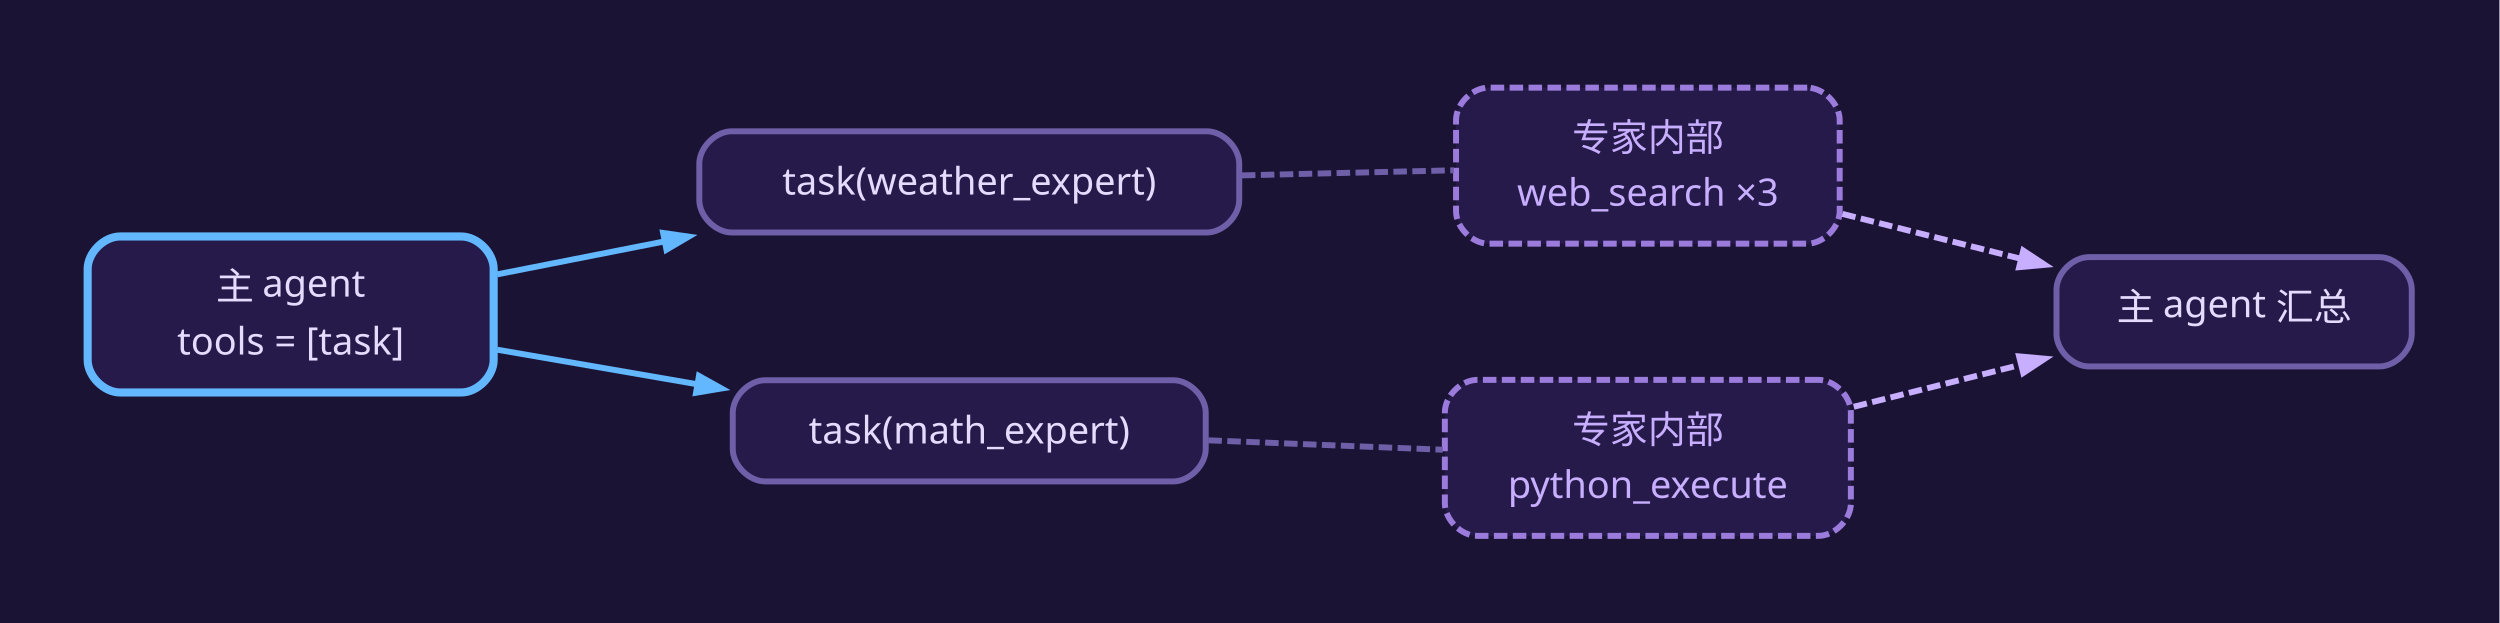
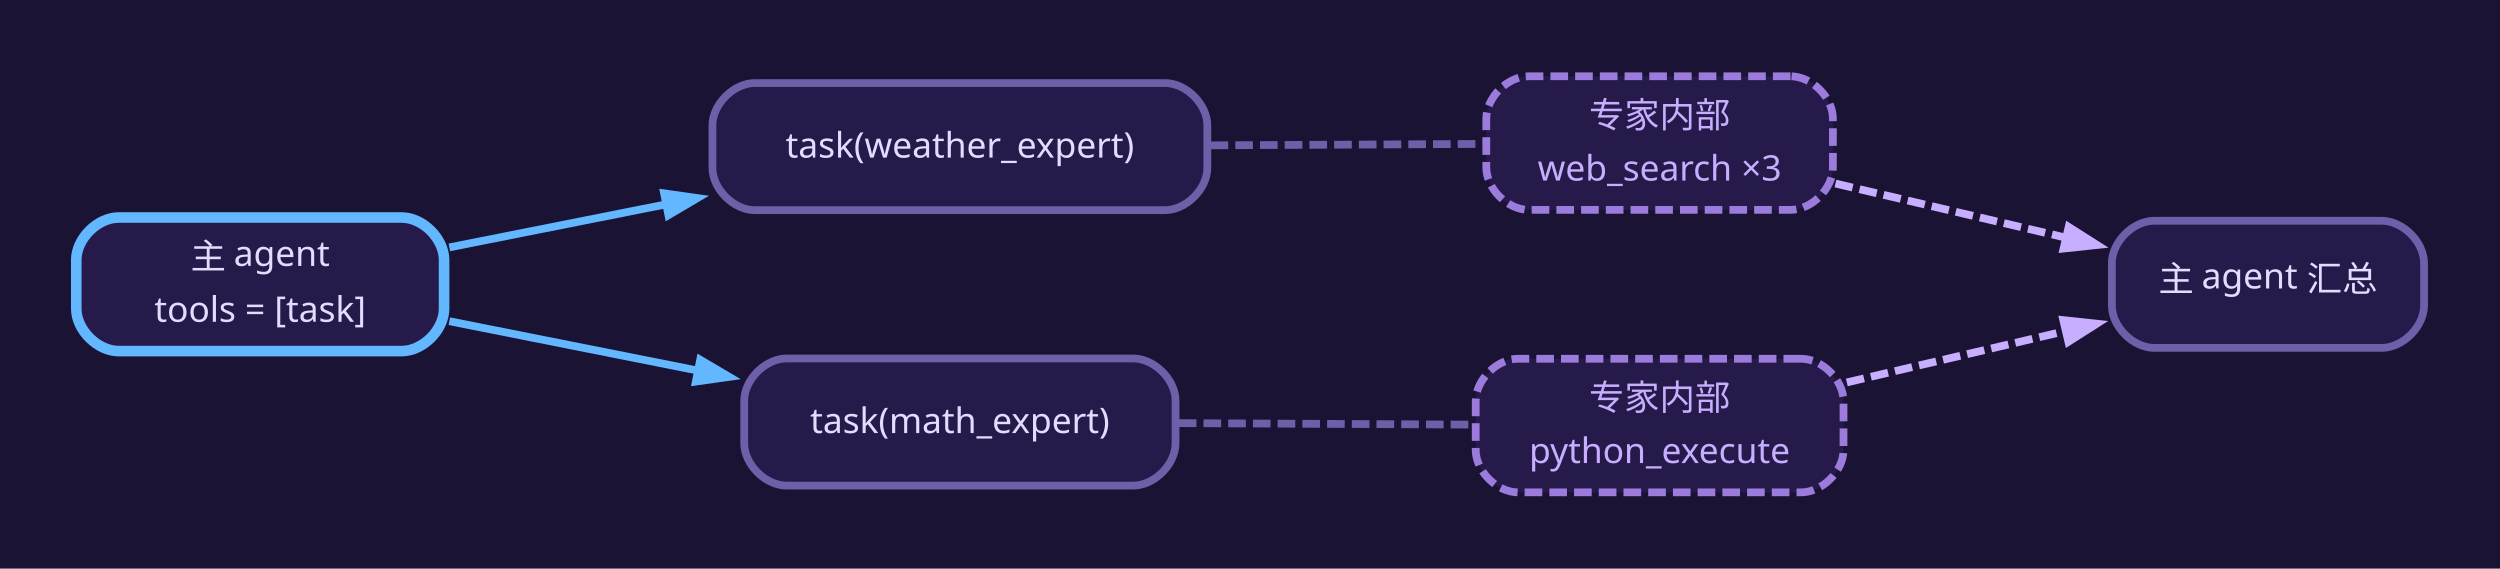
- <svg xmlns="http://www.w3.org/2000/svg" width="924pt" height="230pt" viewBox="0.00 0.00 924.00 230.00">
-   <g id="graph0" class="graph" transform="scale(1 1) rotate(0) translate(32.4 198.06)">
-     <polygon fill="#1a1334" stroke="none" points="-32.4,32.4 -32.4,-198.06 891.39,-198.06 891.39,32.4 -32.4,32.4" />
+ <svg xmlns="http://www.w3.org/2000/svg" width="708pt" height="161pt" viewBox="0.00 0.00 708.00 161.00">
+   <g id="graph0" class="graph" transform="scale(1 1) rotate(0) translate(21.6 139.43)">
+     <polygon fill="#1a1334" stroke="none" points="-21.6,21.6 -21.6,-139.43 686.49,-139.43 686.49,21.6 -21.6,21.6" />
    <g id="node1" class="node">
-       <path fill="#251a49" stroke="#62b7ff" stroke-width="3" d="M138.06,-110.66C138.06,-110.66 12,-110.66 12,-110.66 6,-110.66 0,-104.66 0,-98.66 0,-98.66 0,-65 0,-65 0,-59 6,-53 12,-53 12,-53 138.06,-53 138.06,-53 144.06,-53 150.06,-59 150.06,-65 150.06,-65 150.06,-98.66 150.06,-98.66 150.06,-104.66 144.06,-110.66 138.06,-110.66" />
-       <text xml:space="preserve" text-anchor="middle" x="75.03" y="-87.28" font-family="Menlo" font-size="14.00" fill="#e5dbff">主 agent</text>
-       <text xml:space="preserve" text-anchor="middle" x="75.03" y="-67.03" font-family="Menlo" font-size="14.00" fill="#e5dbff">tools = [task]</text>
+       <path fill="#251a49" stroke="#62b7ff" stroke-width="3" d="M92.16,-77.83C92.16,-77.83 12,-77.83 12,-77.83 6,-77.83 0,-71.83 0,-65.83 0,-65.83 0,-52 0,-52 0,-46 6,-40 12,-40 12,-40 92.16,-40 92.16,-40 98.16,-40 104.16,-46 104.16,-52 104.16,-52 104.16,-65.83 104.16,-65.83 104.16,-71.83 98.16,-77.83 92.16,-77.83" />
+       <text xml:space="preserve" text-anchor="middle" x="52.08" y="-63.29" font-family="Menlo" font-size="10.00" fill="#e5dbff">主 agent</text>
+       <text xml:space="preserve" text-anchor="middle" x="52.08" y="-48.29" font-family="Menlo" font-size="10.00" fill="#e5dbff">tools = [task]</text>
    </g>
    <g id="node2" class="node">
-       <path fill="#251a49" stroke="#6e5fa8" stroke-width="2.2" d="M413.62,-149.54C413.62,-149.54 238.06,-149.54 238.06,-149.54 232.06,-149.54 226.06,-143.54 226.06,-137.54 226.06,-137.54 226.06,-124.13 226.06,-124.13 226.06,-118.13 232.06,-112.13 238.06,-112.13 238.06,-112.13 413.62,-112.13 413.62,-112.13 419.62,-112.13 425.62,-118.13 425.62,-124.13 425.62,-124.13 425.62,-137.54 425.62,-137.54 425.62,-143.54 419.62,-149.54 413.62,-149.54" />
-       <text xml:space="preserve" text-anchor="middle" x="325.84" y="-126.16" font-family="Menlo" font-size="14.00" fill="#e5dbff">task(weather_expert)</text>
+       <path fill="#251a49" stroke="#6e5fa8" stroke-width="2.2" d="M308.32,-115.91C308.32,-115.91 192.16,-115.91 192.16,-115.91 186.16,-115.91 180.16,-109.91 180.16,-103.91 180.16,-103.91 180.16,-91.91 180.16,-91.91 180.16,-85.91 186.16,-79.91 192.16,-79.91 192.16,-79.91 308.32,-79.91 308.32,-79.91 314.32,-79.91 320.32,-85.91 320.32,-91.91 320.32,-91.91 320.32,-103.91 320.32,-103.91 320.32,-109.91 314.32,-115.91 308.32,-115.91" />
+       <text xml:space="preserve" text-anchor="middle" x="250.24" y="-94.79" font-family="Menlo" font-size="10.00" fill="#e5dbff">task(weather_expert)</text>
    </g>
    <g id="edge1" class="edge">
-       <path fill="none" stroke="#62b7ff" stroke-width="2.2" d="M151.36,-96.66C170.94,-100.52 192.45,-104.76 213.46,-108.89" />
-       <polygon fill="#62b7ff" stroke="#62b7ff" stroke-width="2.2" points="212.7,-111.96 222.14,-110.6 213.92,-105.77 212.7,-111.96" />
+       <path fill="none" stroke="#62b7ff" stroke-width="2.2" d="M105.65,-69.37C124.61,-73.14 146.5,-77.49 167.38,-81.64" />
+       <polygon fill="#62b7ff" stroke="#62b7ff" stroke-width="2.2" points="166.47,-84.67 175.92,-83.34 167.7,-78.49 166.47,-84.67" />
    </g>
    <g id="node3" class="node">
-       <path fill="#251a49" stroke="#6e5fa8" stroke-width="2.2" d="M401.24,-57.53C401.24,-57.53 250.43,-57.53 250.43,-57.53 244.43,-57.53 238.43,-51.53 238.43,-45.53 238.43,-45.53 238.43,-32.12 238.43,-32.12 238.43,-26.12 244.43,-20.12 250.43,-20.12 250.43,-20.12 401.24,-20.12 401.24,-20.12 407.24,-20.12 413.24,-26.12 413.24,-32.12 413.24,-32.12 413.24,-45.53 413.24,-45.53 413.24,-51.53 407.24,-57.53 401.24,-57.53" />
-       <text xml:space="preserve" text-anchor="middle" x="325.84" y="-34.16" font-family="Menlo" font-size="14.00" fill="#e5dbff">task(math_expert)</text>
+       <path fill="#251a49" stroke="#6e5fa8" stroke-width="2.2" d="M299.32,-37.91C299.32,-37.91 201.16,-37.91 201.16,-37.91 195.16,-37.91 189.16,-31.91 189.16,-25.91 189.16,-25.91 189.16,-13.91 189.16,-13.91 189.16,-7.91 195.16,-1.91 201.16,-1.91 201.16,-1.91 299.32,-1.91 299.32,-1.91 305.32,-1.91 311.32,-7.91 311.32,-13.91 311.32,-13.91 311.32,-25.92 311.32,-25.92 311.32,-31.91 305.32,-37.91 299.32,-37.91" />
+       <text xml:space="preserve" text-anchor="middle" x="250.24" y="-16.79" font-family="Menlo" font-size="10.00" fill="#e5dbff">task(math_expert)</text>
    </g>
    <g id="edge2" class="edge">
-       <path fill="none" stroke="#62b7ff" stroke-width="2.2" d="M151.36,-68.81C174.71,-64.78 200.81,-60.26 225.54,-55.99" />
-       <polygon fill="#62b7ff" stroke="#62b7ff" stroke-width="2.2" points="225.93,-59.12 234.26,-54.48 224.86,-52.91 225.93,-59.12" />
+       <path fill="none" stroke="#62b7ff" stroke-width="2.2" d="M105.65,-48.46C127.29,-44.16 152.74,-39.1 176.16,-34.45" />
+       <polygon fill="#62b7ff" stroke="#62b7ff" stroke-width="2.2" points="176.7,-37.55 184.92,-32.7 175.47,-31.37 176.7,-37.55" />
    </g>
    <g id="node4" class="node">
-       <path fill="#251a49" stroke="#9b7bdb" stroke-width="2.2" stroke-dasharray="5,2" d="M635.55,-165.66C635.55,-165.66 517.75,-165.66 517.75,-165.66 511.75,-165.66 505.75,-159.66 505.75,-153.66 505.75,-153.66 505.75,-120 505.75,-120 505.75,-114 511.75,-108 517.75,-108 517.75,-108 635.55,-108 635.55,-108 641.55,-108 647.55,-114 647.55,-120 647.55,-120 647.55,-153.66 647.55,-153.66 647.55,-159.66 641.55,-165.66 635.55,-165.66" />
-       <text xml:space="preserve" text-anchor="middle" x="576.65" y="-142.28" font-family="Menlo" font-size="14.00" fill="#c7aeff">专家内部</text>
-       <text xml:space="preserve" text-anchor="middle" x="576.65" y="-122.03" font-family="Menlo" font-size="14.00" fill="#c7aeff">web_search ×3</text>
+       <path fill="#251a49" stroke="#9b7bdb" stroke-width="2.2" stroke-dasharray="5,2" d="M485.48,-117.83C485.48,-117.83 411.32,-117.83 411.32,-117.83 405.32,-117.83 399.32,-111.83 399.32,-105.83 399.32,-105.83 399.32,-92 399.32,-92 399.32,-86 405.32,-80 411.32,-80 411.32,-80 485.48,-80 485.48,-80 491.48,-80 497.48,-86 497.48,-92 497.48,-92 497.48,-105.83 497.48,-105.83 497.48,-111.83 491.48,-117.83 485.48,-117.83" />
+       <text xml:space="preserve" text-anchor="middle" x="448.4" y="-103.29" font-family="Menlo" font-size="10.00" fill="#c7aeff">专家内部</text>
+       <text xml:space="preserve" text-anchor="middle" x="448.4" y="-88.29" font-family="Menlo" font-size="10.00" fill="#c7aeff">web_search ×3</text>
    </g>
    <g id="edge3" class="edge">
-       <path fill="none" stroke="#6e5fa8" stroke-width="2.2" stroke-dasharray="5,2" d="M426.61,-133.24C452.84,-133.87 480.59,-134.54 504.94,-135.12" />
+       <path fill="none" stroke="#6e5fa8" stroke-width="2.2" stroke-dasharray="5,2" d="M321.23,-98.27C346.75,-98.4 375.05,-98.55 398.37,-98.67" />
    </g>
    <g id="node5" class="node">
-       <path fill="#251a49" stroke="#9b7bdb" stroke-width="2.2" stroke-dasharray="5,2" d="M639.68,-57.66C639.68,-57.66 513.62,-57.66 513.62,-57.66 507.62,-57.66 501.62,-51.66 501.62,-45.66 501.62,-45.66 501.62,-12 501.62,-12 501.62,-6 507.62,0 513.62,0 513.62,0 639.68,0 639.68,0 645.68,0 651.68,-6 651.68,-12 651.68,-12 651.68,-45.66 651.68,-45.66 651.68,-51.66 645.68,-57.66 639.68,-57.66" />
-       <text xml:space="preserve" text-anchor="middle" x="576.65" y="-34.28" font-family="Menlo" font-size="14.00" fill="#c7aeff">专家内部</text>
-       <text xml:space="preserve" text-anchor="middle" x="576.65" y="-14.03" font-family="Menlo" font-size="14.00" fill="#c7aeff">python_execute</text>
+       <path fill="#251a49" stroke="#9b7bdb" stroke-width="2.2" stroke-dasharray="5,2" d="M488.48,-37.83C488.48,-37.83 408.32,-37.83 408.32,-37.83 402.32,-37.83 396.32,-31.83 396.32,-25.83 396.32,-25.83 396.32,-12 396.32,-12 396.32,-6 402.32,0 408.32,0 408.32,0 488.48,0 488.48,0 494.48,0 500.48,-6 500.48,-12 500.48,-12 500.48,-25.83 500.48,-25.83 500.48,-31.83 494.48,-37.83 488.48,-37.83" />
+       <text xml:space="preserve" text-anchor="middle" x="448.4" y="-23.29" font-family="Menlo" font-size="10.00" fill="#c7aeff">专家内部</text>
+       <text xml:space="preserve" text-anchor="middle" x="448.4" y="-8.29" font-family="Menlo" font-size="10.00" fill="#c7aeff">python_execute</text>
    </g>
    <g id="edge4" class="edge">
-       <path fill="none" stroke="#6e5fa8" stroke-width="2.2" stroke-dasharray="5,2" d="M414.21,-35.32C442.5,-34.18 473.59,-32.93 500.88,-31.84" />
+       <path fill="none" stroke="#6e5fa8" stroke-width="2.2" stroke-dasharray="5,2" d="M312.23,-19.6C338.89,-19.47 369.83,-19.31 395.37,-19.18" />
    </g>
    <g id="node6" class="node">
-       <path fill="#251a49" stroke="#6e5fa8" stroke-width="2.2" d="M846.99,-103.03C846.99,-103.03 739.68,-103.03 739.68,-103.03 733.68,-103.03 727.68,-97.03 727.68,-91.03 727.68,-91.03 727.68,-74.62 727.68,-74.62 727.68,-68.62 733.68,-62.62 739.68,-62.62 739.68,-62.62 846.99,-62.62 846.99,-62.62 852.99,-62.62 858.99,-68.62 858.99,-74.62 858.99,-74.62 858.99,-91.03 858.99,-91.03 858.99,-97.03 852.99,-103.03 846.99,-103.03" />
-       <text xml:space="preserve" text-anchor="middle" x="793.34" y="-79.66" font-family="Menlo" font-size="14.00" fill="#e5dbff">主 agent 汇总</text>
+       <path fill="#251a49" stroke="#6e5fa8" stroke-width="2.2" d="M652.89,-76.91C652.89,-76.91 588.48,-76.91 588.48,-76.91 582.48,-76.91 576.48,-70.91 576.48,-64.91 576.48,-64.91 576.48,-52.91 576.48,-52.91 576.48,-46.91 582.48,-40.91 588.48,-40.91 588.48,-40.91 652.89,-40.91 652.89,-40.91 658.89,-40.91 664.89,-46.91 664.89,-52.91 664.89,-52.91 664.89,-64.91 664.89,-64.91 664.89,-70.91 658.89,-76.91 652.89,-76.91" />
+       <text xml:space="preserve" text-anchor="middle" x="620.68" y="-56.91" font-family="Menlo" font-size="10.00" fill="#e5dbff">主 agent 汇总</text>
    </g>
    <g id="edge5" class="edge">
-       <path fill="none" stroke="#c7aeff" stroke-width="2.2" stroke-dasharray="5,2" d="M648.54,-119C669.77,-113.66 693.16,-107.78 714.79,-102.34" />
-       <polygon fill="#c7aeff" stroke="#c7aeff" stroke-width="2.2" points="715.41,-105.43 723.37,-100.18 713.88,-99.32 715.41,-105.43" />
+       <path fill="none" stroke="#c7aeff" stroke-width="2.2" stroke-dasharray="5,2" d="M498.2,-87.45C518.67,-82.64 542.59,-77.03 563.76,-72.05" />
+       <polygon fill="#c7aeff" stroke="#c7aeff" stroke-width="2.2" points="564.25,-75.17 572.29,-70.05 562.81,-69.04 564.25,-75.17" />
    </g>
    <g id="edge6" class="edge">
-       <path fill="none" stroke="#c7aeff" stroke-width="2.2" stroke-dasharray="5,2" d="M652.74,-47.72C672.85,-52.78 694.63,-58.25 714.87,-63.35" />
-       <polygon fill="#c7aeff" stroke="#c7aeff" stroke-width="2.2" points="713.86,-66.34 723.36,-65.48 715.4,-60.23 713.86,-66.34" />
+       <path fill="none" stroke="#c7aeff" stroke-width="2.2" stroke-dasharray="5,2" d="M501.42,-31.13C521.11,-35.76 543.61,-41.04 563.65,-45.75" />
+       <polygon fill="#c7aeff" stroke="#c7aeff" stroke-width="2.2" points="562.73,-48.77 572.21,-47.76 564.17,-42.64 562.73,-48.77" />
    </g>
  </g>
</svg>
